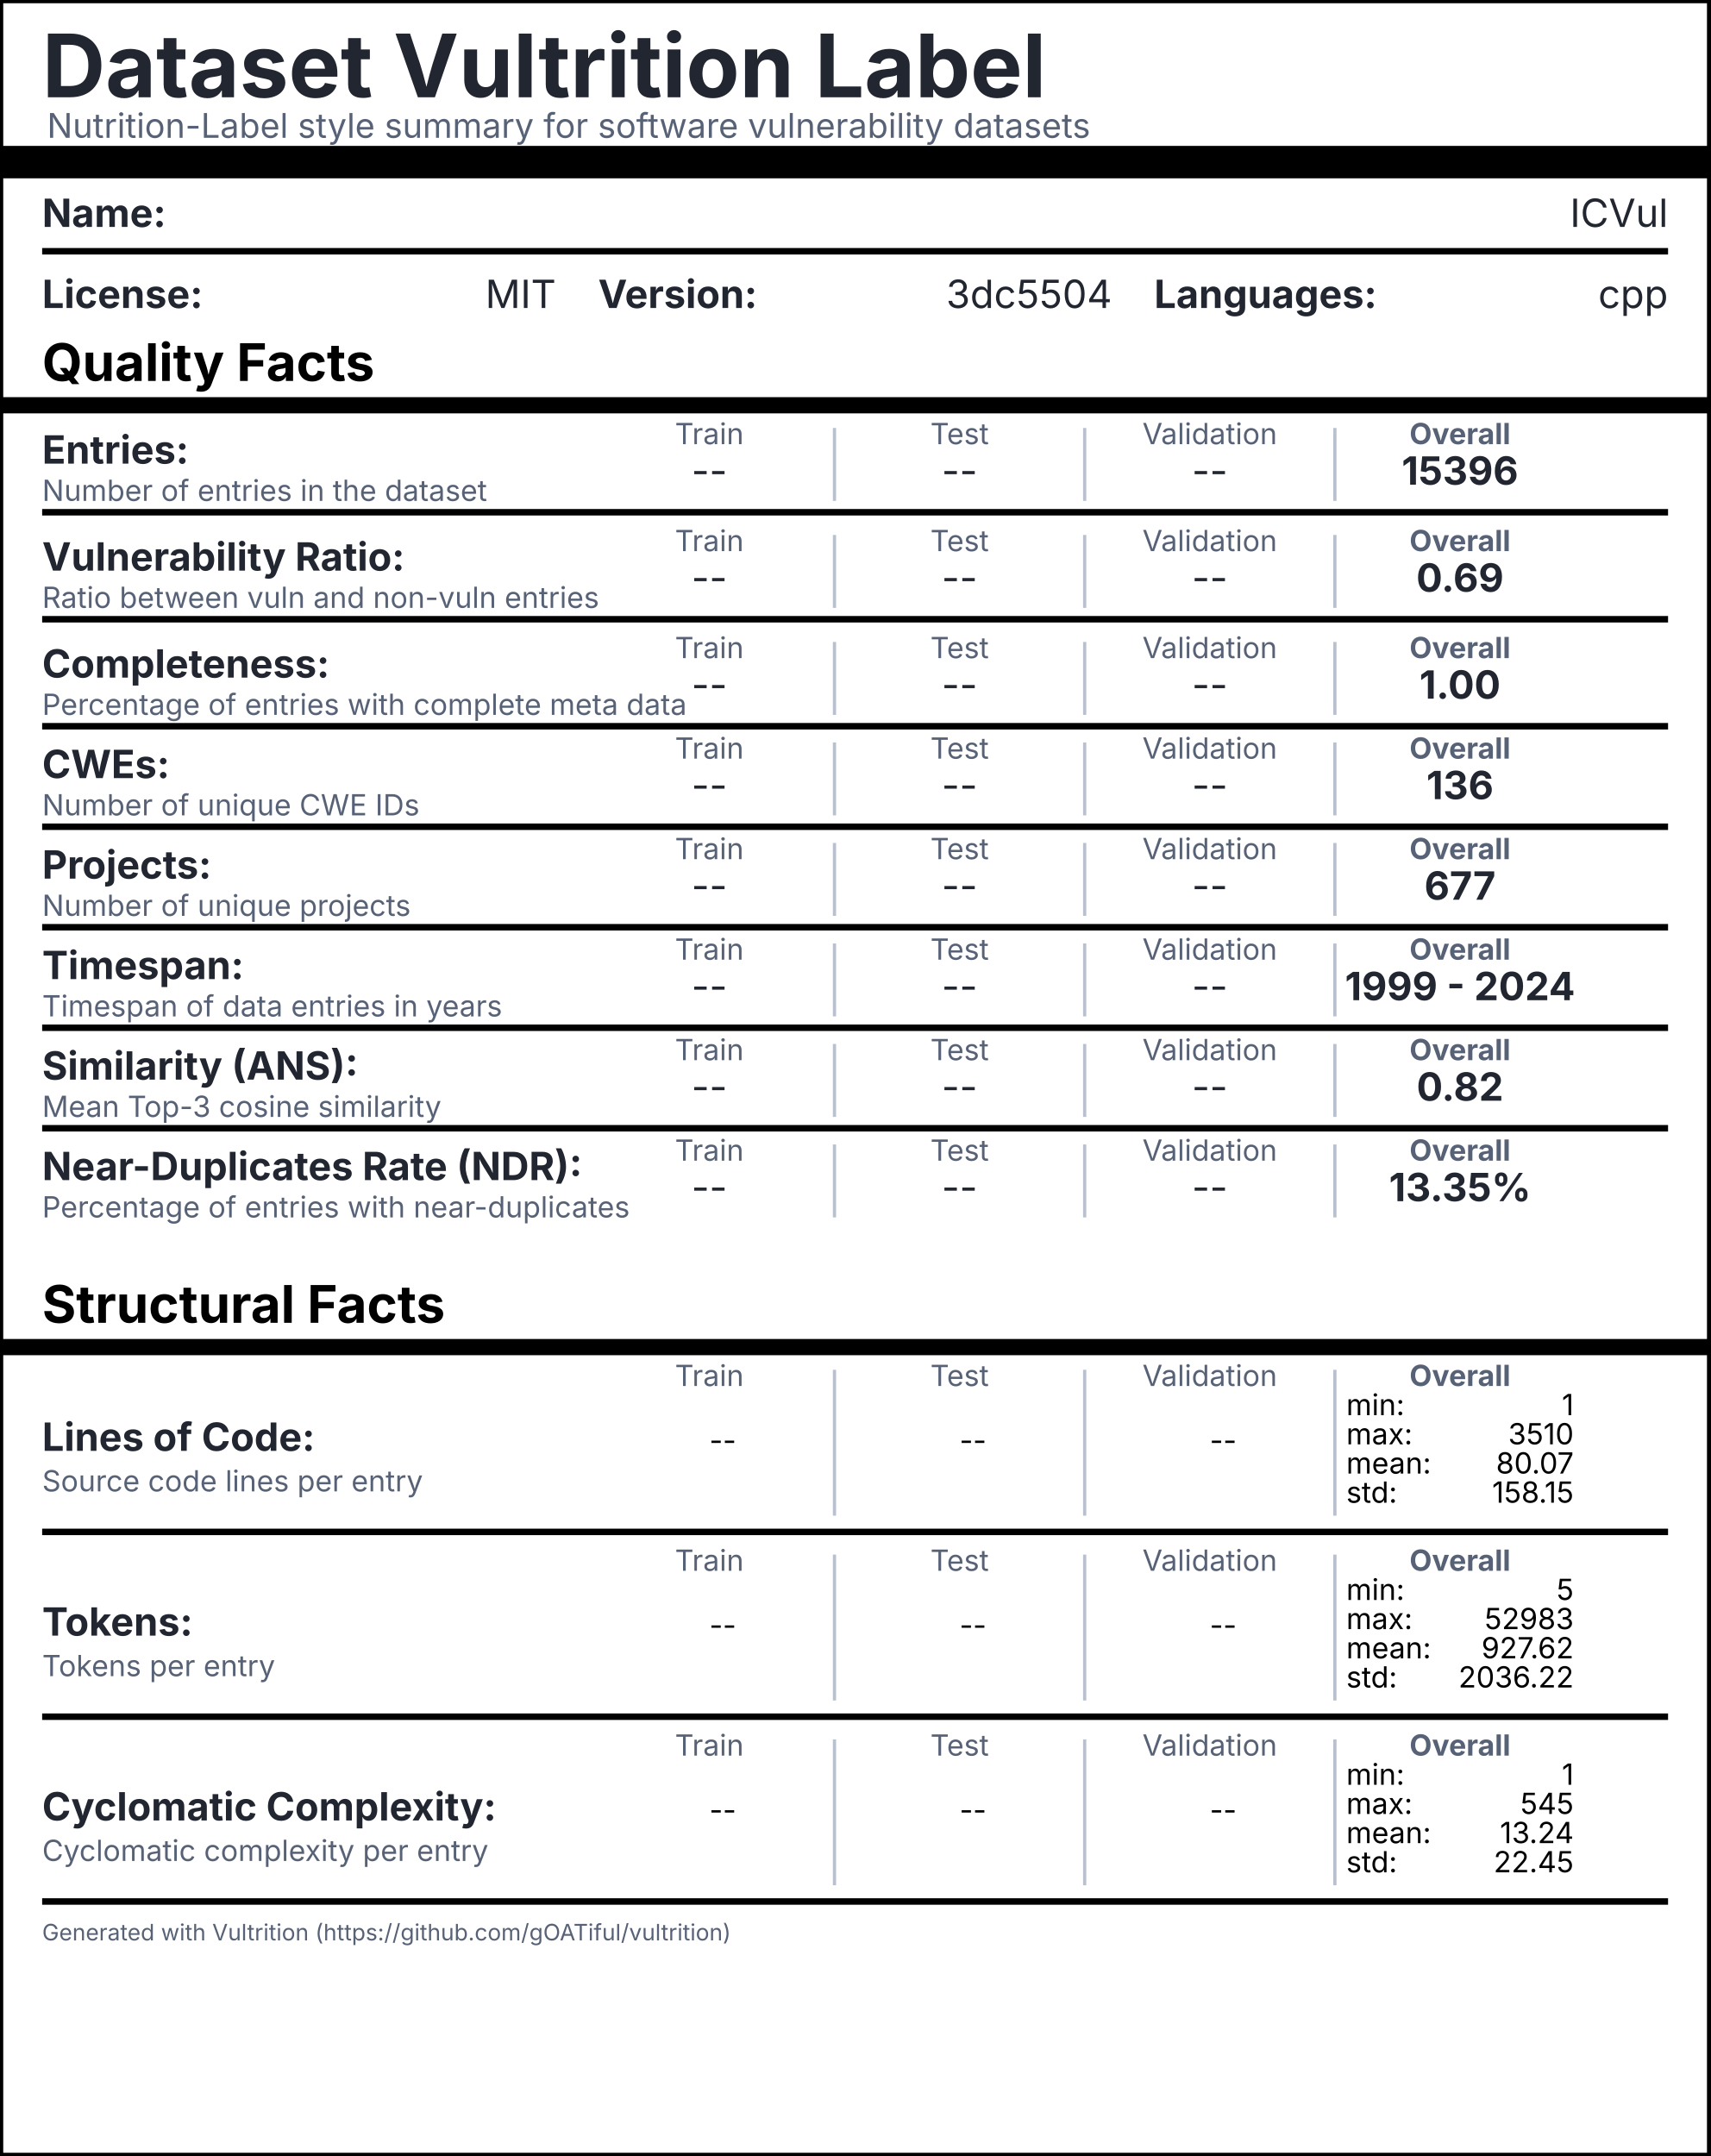
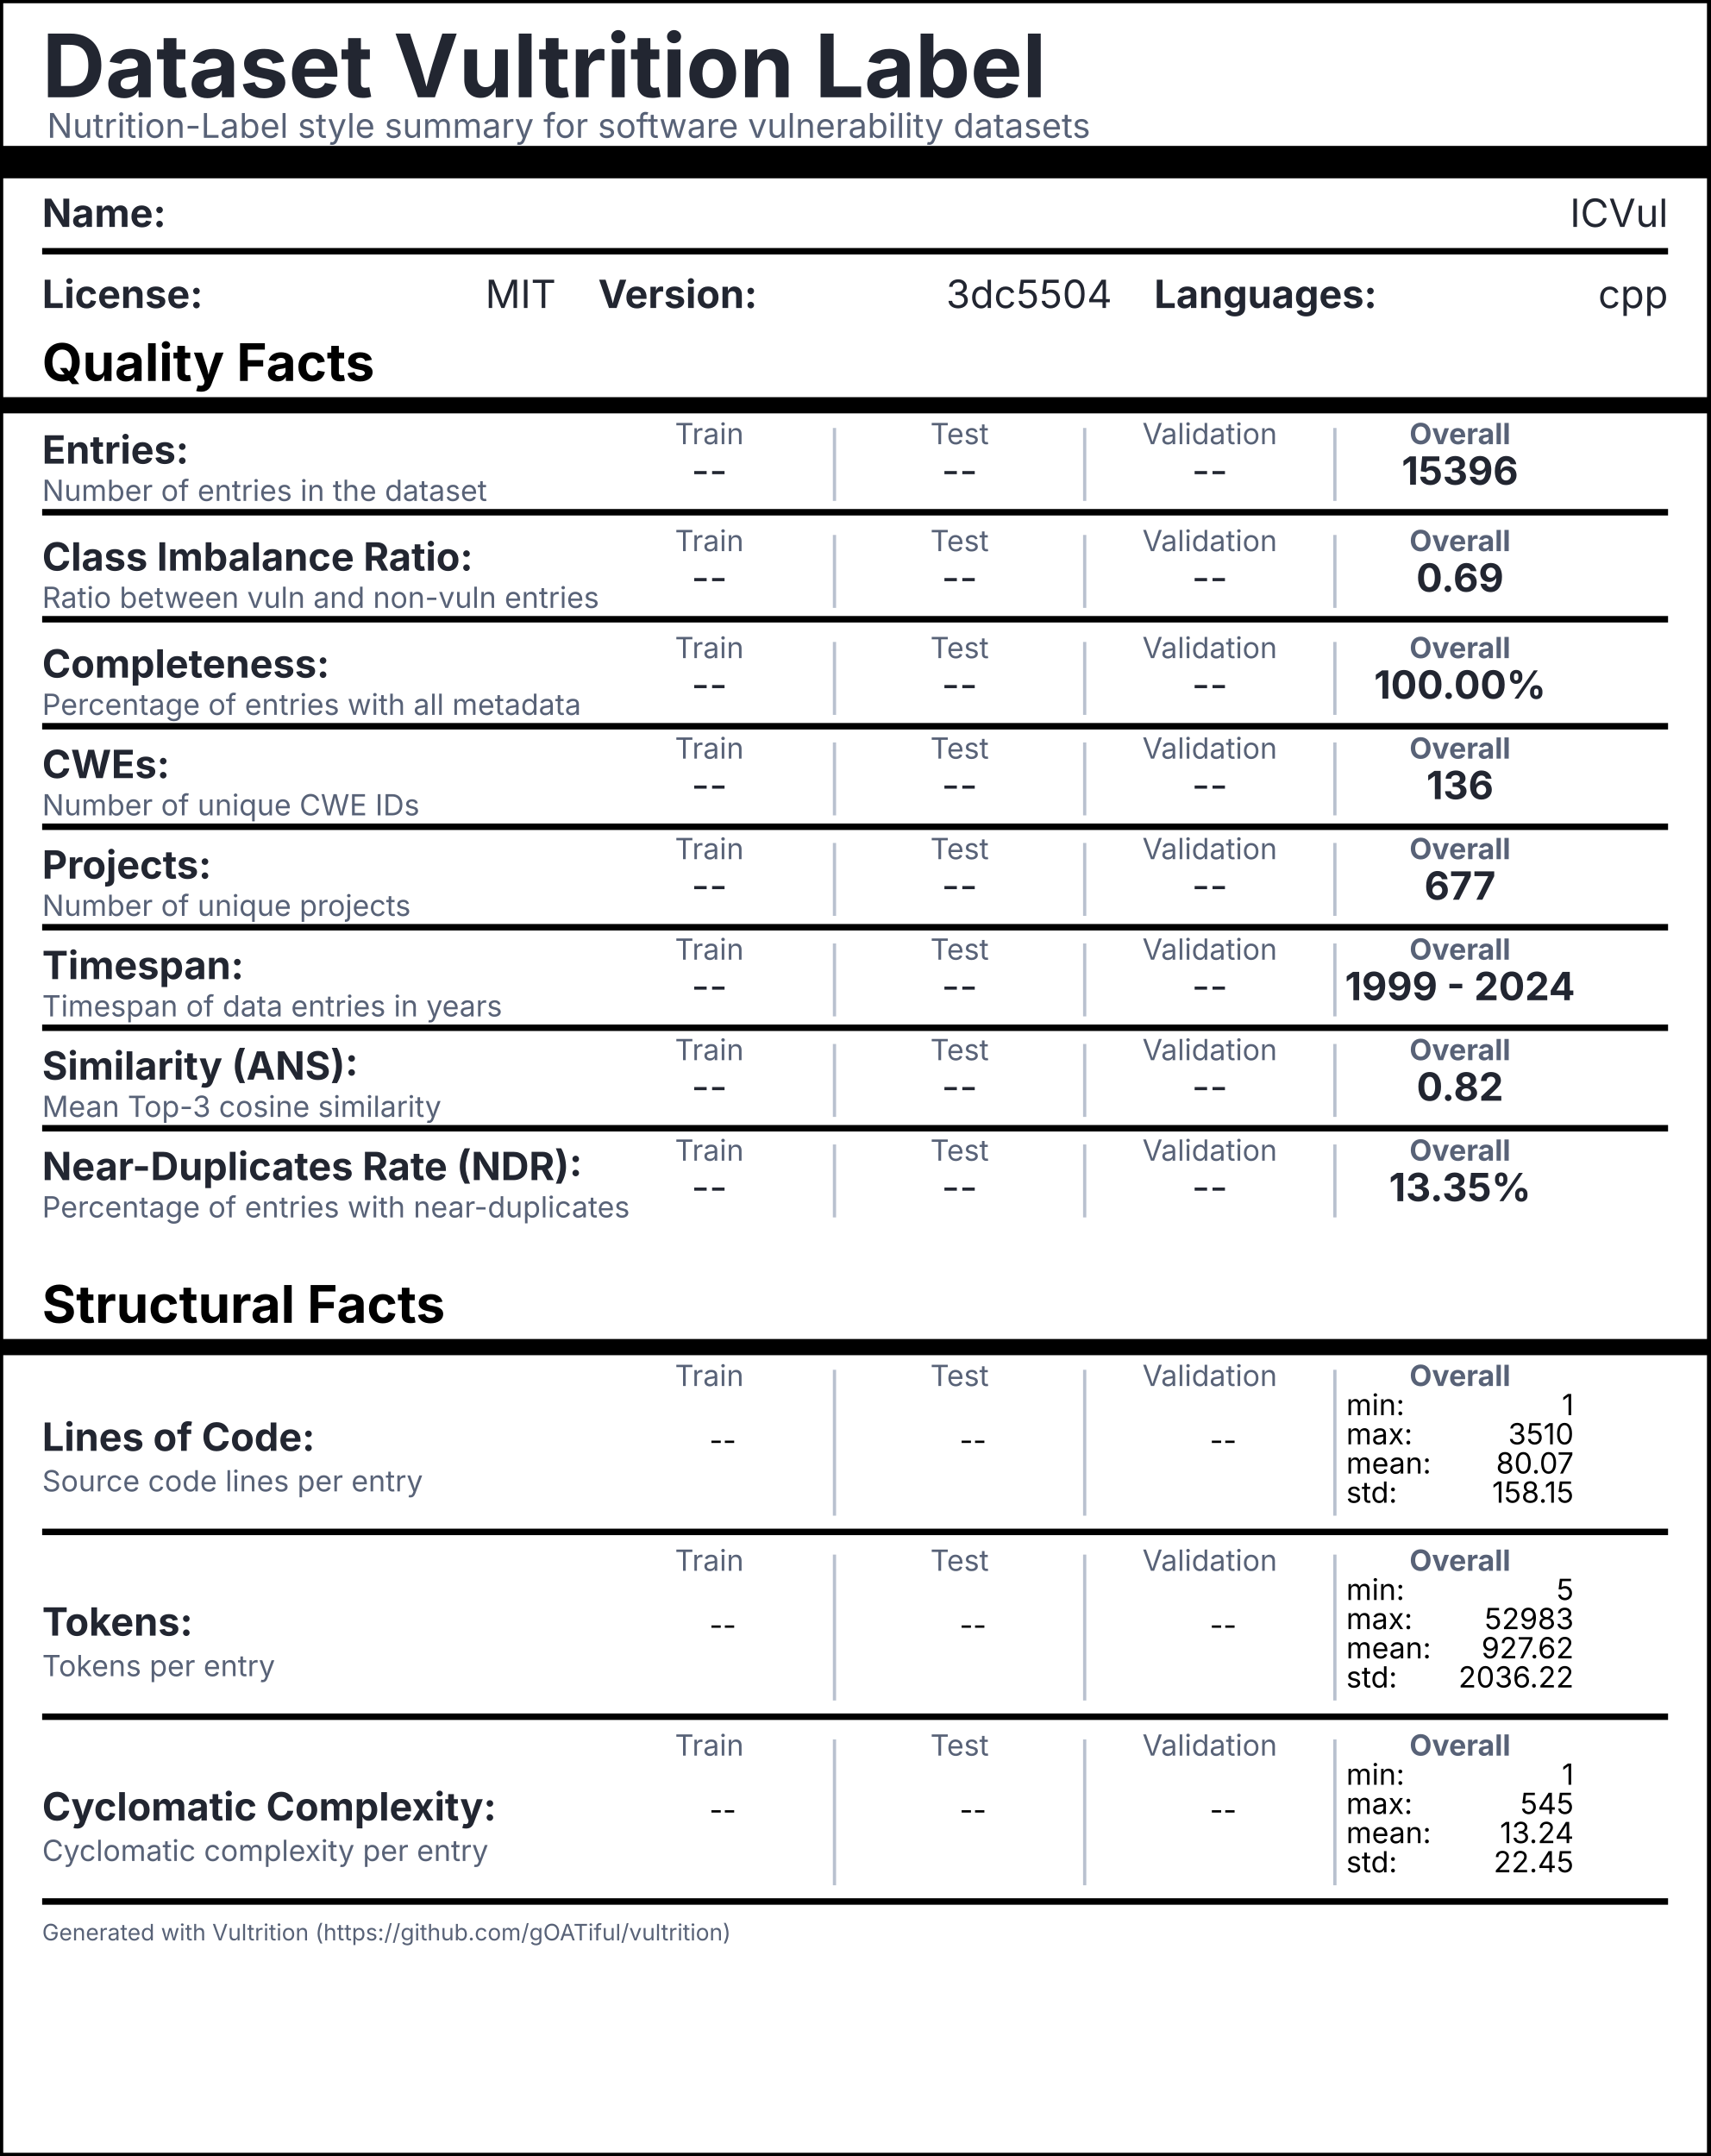
<svg xmlns="http://www.w3.org/2000/svg" baseProfile="tiny" height="1330px" version="1.2" viewBox="0,0,1055,1330" width="1055px">
  <defs />
  <rect fill="#ffffff" height="1330" stroke="#000000" stroke-width="4" width="1055" x="0" y="0" />
  <g />
  <text fill="#222631" font-family="Inter, Arial, Helvetica, sans-serif" font-size="54" font-weight="bold" x="26" y="60">Dataset Vultrition Label</text>
  <text fill="#586277" font-family="Inter, Arial, Helvetica, sans-serif" font-size="21" x="29" y="85">Nutrition-Label style summary for software vulnerability datasets</text>
  <line stroke="#000000" stroke-width="20" x1="0" x2="1055" y1="100" y2="100" />
  <text fill="#222631" font-family="Inter, Arial, Helvetica, sans-serif" font-size="24" font-weight="bold" x="26" y="140">Name:</text>
  <text fill="#222631" font-family="Inter, Arial, Helvetica, sans-serif" font-size="24" text-anchor="end" x="1029" y="140">ICVul</text>
  <line stroke="#000000" stroke-width="4" x1="26" x2="1029" y1="155" y2="155" />
  <text fill="#222631" font-family="Inter, Arial, Helvetica, sans-serif" font-size="24" font-weight="bold" x="26.0" y="190">License:</text>
  <text fill="#222631" font-family="Inter, Arial, Helvetica, sans-serif" font-size="24" text-anchor="end" x="343.0" y="190">MIT</text>
  <text fill="#222631" font-family="Inter, Arial, Helvetica, sans-serif" font-size="24" font-weight="bold" x="369.0" y="190">Version:</text>
  <text fill="#222631" font-family="Inter, Arial, Helvetica, sans-serif" font-size="24" text-anchor="end" x="686.0" y="190">3dc5504</text>
  <text fill="#222631" font-family="Inter, Arial, Helvetica, sans-serif" font-size="24" font-weight="bold" x="712.0" y="190">Languages:</text>
  <text fill="#222631" font-family="Inter, Arial, Helvetica, sans-serif" font-size="24" text-anchor="end" x="1029.0" y="190">cpp</text>
  <text fill="#000000" font-family="Inter, Arial, Helvetica, sans-serif" font-size="32" font-weight="bold" x="26" y="235">Quality Facts</text>
  <line stroke="#000000" stroke-width="10" x1="0" x2="1055" y1="250" y2="250" />
  <text fill="#222631" font-family="Inter, Arial, Helvetica, sans-serif" font-size="24" font-weight="bold" x="26" y="286">Entries:</text>
  <text fill="#586277" font-family="Inter, Arial, Helvetica, sans-serif" font-size="18" x="26" y="309">Number of entries in the dataset</text>
  <text fill="#586277" font-family="Inter, Arial, Helvetica, sans-serif" font-size="18" font-weight="normal" text-anchor="middle" x="437.6" y="274">Train</text>
  <text fill="#222631" font-family="Inter, Arial, Helvetica, sans-serif" font-size="24" font-weight="normal" text-anchor="middle" x="437.6" y="299">--</text>
  <line stroke="#b9c1cf" stroke-width="2" x1="514.775" x2="514.775" y1="264" y2="309" />
  <text fill="#586277" font-family="Inter, Arial, Helvetica, sans-serif" font-size="18" font-weight="normal" text-anchor="middle" x="591.95" y="274">Test</text>
  <text fill="#222631" font-family="Inter, Arial, Helvetica, sans-serif" font-size="24" font-weight="normal" text-anchor="middle" x="591.95" y="299">--</text>
  <line stroke="#b9c1cf" stroke-width="2" x1="669.125" x2="669.125" y1="264" y2="309" />
  <text fill="#586277" font-family="Inter, Arial, Helvetica, sans-serif" font-size="18" font-weight="normal" text-anchor="middle" x="746.3" y="274">Validation</text>
  <text fill="#222631" font-family="Inter, Arial, Helvetica, sans-serif" font-size="24" font-weight="normal" text-anchor="middle" x="746.3" y="299">--</text>
  <line stroke="#b9c1cf" stroke-width="2" x1="823.475" x2="823.475" y1="264" y2="309" />
  <text fill="#586277" font-family="Inter, Arial, Helvetica, sans-serif" font-size="18" font-weight="bold" text-anchor="middle" x="900.65" y="274">Overall</text>
  <text fill="#222631" font-family="Inter, Arial, Helvetica, sans-serif" font-size="24" font-weight="bold" text-anchor="middle" x="900.65" y="299">15396</text>
  <line stroke="#000000" stroke-width="4" x1="26" x2="1029" y1="316" y2="316" />
-   <text fill="#222631" font-family="Inter, Arial, Helvetica, sans-serif" font-size="24" font-weight="bold" x="26" y="352">Vulnerability Ratio:</text>
+   <text fill="#222631" font-family="Inter, Arial, Helvetica, sans-serif" font-size="24" font-weight="bold" x="26" y="352">Class Imbalance Ratio:</text>
  <text fill="#586277" font-family="Inter, Arial, Helvetica, sans-serif" font-size="18" x="26" y="375">Ratio between vuln and non-vuln entries</text>
  <text fill="#586277" font-family="Inter, Arial, Helvetica, sans-serif" font-size="18" font-weight="normal" text-anchor="middle" x="437.6" y="340">Train</text>
  <text fill="#222631" font-family="Inter, Arial, Helvetica, sans-serif" font-size="24" font-weight="normal" text-anchor="middle" x="437.6" y="365">--</text>
  <line stroke="#b9c1cf" stroke-width="2" x1="514.775" x2="514.775" y1="330" y2="375" />
  <text fill="#586277" font-family="Inter, Arial, Helvetica, sans-serif" font-size="18" font-weight="normal" text-anchor="middle" x="591.95" y="340">Test</text>
  <text fill="#222631" font-family="Inter, Arial, Helvetica, sans-serif" font-size="24" font-weight="normal" text-anchor="middle" x="591.95" y="365">--</text>
  <line stroke="#b9c1cf" stroke-width="2" x1="669.125" x2="669.125" y1="330" y2="375" />
  <text fill="#586277" font-family="Inter, Arial, Helvetica, sans-serif" font-size="18" font-weight="normal" text-anchor="middle" x="746.3" y="340">Validation</text>
  <text fill="#222631" font-family="Inter, Arial, Helvetica, sans-serif" font-size="24" font-weight="normal" text-anchor="middle" x="746.3" y="365">--</text>
  <line stroke="#b9c1cf" stroke-width="2" x1="823.475" x2="823.475" y1="330" y2="375" />
  <text fill="#586277" font-family="Inter, Arial, Helvetica, sans-serif" font-size="18" font-weight="bold" text-anchor="middle" x="900.65" y="340">Overall</text>
  <text fill="#222631" font-family="Inter, Arial, Helvetica, sans-serif" font-size="24" font-weight="bold" text-anchor="middle" x="900.65" y="365">0.69</text>
  <line stroke="#000000" stroke-width="4" x1="26" x2="1029" y1="382" y2="382" />
  <text fill="#222631" font-family="Inter, Arial, Helvetica, sans-serif" font-size="24" font-weight="bold" x="26" y="418">Completeness:</text>
-   <text fill="#586277" font-family="Inter, Arial, Helvetica, sans-serif" font-size="18" x="26" y="441">Percentage of entries with complete meta data</text>
+   <text fill="#586277" font-family="Inter, Arial, Helvetica, sans-serif" font-size="18" x="26" y="441">Percentage of entries with all metadata</text>
  <text fill="#586277" font-family="Inter, Arial, Helvetica, sans-serif" font-size="18" font-weight="normal" text-anchor="middle" x="437.6" y="406">Train</text>
  <text fill="#222631" font-family="Inter, Arial, Helvetica, sans-serif" font-size="24" font-weight="normal" text-anchor="middle" x="437.6" y="431">--</text>
  <line stroke="#b9c1cf" stroke-width="2" x1="514.775" x2="514.775" y1="396" y2="441" />
  <text fill="#586277" font-family="Inter, Arial, Helvetica, sans-serif" font-size="18" font-weight="normal" text-anchor="middle" x="591.95" y="406">Test</text>
  <text fill="#222631" font-family="Inter, Arial, Helvetica, sans-serif" font-size="24" font-weight="normal" text-anchor="middle" x="591.95" y="431">--</text>
  <line stroke="#b9c1cf" stroke-width="2" x1="669.125" x2="669.125" y1="396" y2="441" />
  <text fill="#586277" font-family="Inter, Arial, Helvetica, sans-serif" font-size="18" font-weight="normal" text-anchor="middle" x="746.3" y="406">Validation</text>
  <text fill="#222631" font-family="Inter, Arial, Helvetica, sans-serif" font-size="24" font-weight="normal" text-anchor="middle" x="746.3" y="431">--</text>
  <line stroke="#b9c1cf" stroke-width="2" x1="823.475" x2="823.475" y1="396" y2="441" />
  <text fill="#586277" font-family="Inter, Arial, Helvetica, sans-serif" font-size="18" font-weight="bold" text-anchor="middle" x="900.65" y="406">Overall</text>
-   <text fill="#222631" font-family="Inter, Arial, Helvetica, sans-serif" font-size="24" font-weight="bold" text-anchor="middle" x="900.65" y="431">1.00</text>
+   <text fill="#222631" font-family="Inter, Arial, Helvetica, sans-serif" font-size="24" font-weight="bold" text-anchor="middle" x="900.65" y="431">100.00%</text>
  <line stroke="#000000" stroke-width="4" x1="26" x2="1029" y1="448" y2="448" />
  <text fill="#222631" font-family="Inter, Arial, Helvetica, sans-serif" font-size="24" font-weight="bold" x="26" y="480">CWEs:</text>
  <text fill="#586277" font-family="Inter, Arial, Helvetica, sans-serif" font-size="18" x="26" y="503">Number of unique CWE IDs</text>
  <text fill="#586277" font-family="Inter, Arial, Helvetica, sans-serif" font-size="18" font-weight="normal" text-anchor="middle" x="437.6" y="468">Train</text>
  <text fill="#222631" font-family="Inter, Arial, Helvetica, sans-serif" font-size="24" font-weight="normal" text-anchor="middle" x="437.6" y="493">--</text>
  <line stroke="#b9c1cf" stroke-width="2" x1="514.775" x2="514.775" y1="458" y2="503" />
  <text fill="#586277" font-family="Inter, Arial, Helvetica, sans-serif" font-size="18" font-weight="normal" text-anchor="middle" x="591.95" y="468">Test</text>
  <text fill="#222631" font-family="Inter, Arial, Helvetica, sans-serif" font-size="24" font-weight="normal" text-anchor="middle" x="591.95" y="493">--</text>
  <line stroke="#b9c1cf" stroke-width="2" x1="669.125" x2="669.125" y1="458" y2="503" />
  <text fill="#586277" font-family="Inter, Arial, Helvetica, sans-serif" font-size="18" font-weight="normal" text-anchor="middle" x="746.3" y="468">Validation</text>
  <text fill="#222631" font-family="Inter, Arial, Helvetica, sans-serif" font-size="24" font-weight="normal" text-anchor="middle" x="746.3" y="493">--</text>
  <line stroke="#b9c1cf" stroke-width="2" x1="823.475" x2="823.475" y1="458" y2="503" />
  <text fill="#586277" font-family="Inter, Arial, Helvetica, sans-serif" font-size="18" font-weight="bold" text-anchor="middle" x="900.65" y="468">Overall</text>
  <text fill="#222631" font-family="Inter, Arial, Helvetica, sans-serif" font-size="24" font-weight="bold" text-anchor="middle" x="900.65" y="493">136</text>
  <line stroke="#000000" stroke-width="4" x1="26" x2="1029" y1="510" y2="510" />
  <text fill="#222631" font-family="Inter, Arial, Helvetica, sans-serif" font-size="24" font-weight="bold" x="26" y="542">Projects:</text>
  <text fill="#586277" font-family="Inter, Arial, Helvetica, sans-serif" font-size="18" x="26" y="565">Number of unique projects</text>
  <text fill="#586277" font-family="Inter, Arial, Helvetica, sans-serif" font-size="18" font-weight="normal" text-anchor="middle" x="437.6" y="530">Train</text>
  <text fill="#222631" font-family="Inter, Arial, Helvetica, sans-serif" font-size="24" font-weight="normal" text-anchor="middle" x="437.6" y="555">--</text>
  <line stroke="#b9c1cf" stroke-width="2" x1="514.775" x2="514.775" y1="520" y2="565" />
  <text fill="#586277" font-family="Inter, Arial, Helvetica, sans-serif" font-size="18" font-weight="normal" text-anchor="middle" x="591.95" y="530">Test</text>
  <text fill="#222631" font-family="Inter, Arial, Helvetica, sans-serif" font-size="24" font-weight="normal" text-anchor="middle" x="591.95" y="555">--</text>
  <line stroke="#b9c1cf" stroke-width="2" x1="669.125" x2="669.125" y1="520" y2="565" />
  <text fill="#586277" font-family="Inter, Arial, Helvetica, sans-serif" font-size="18" font-weight="normal" text-anchor="middle" x="746.3" y="530">Validation</text>
  <text fill="#222631" font-family="Inter, Arial, Helvetica, sans-serif" font-size="24" font-weight="normal" text-anchor="middle" x="746.3" y="555">--</text>
  <line stroke="#b9c1cf" stroke-width="2" x1="823.475" x2="823.475" y1="520" y2="565" />
  <text fill="#586277" font-family="Inter, Arial, Helvetica, sans-serif" font-size="18" font-weight="bold" text-anchor="middle" x="900.65" y="530">Overall</text>
  <text fill="#222631" font-family="Inter, Arial, Helvetica, sans-serif" font-size="24" font-weight="bold" text-anchor="middle" x="900.65" y="555">677</text>
  <line stroke="#000000" stroke-width="4" x1="26" x2="1029" y1="572" y2="572" />
  <text fill="#222631" font-family="Inter, Arial, Helvetica, sans-serif" font-size="24" font-weight="bold" x="26" y="604">Timespan:</text>
  <text fill="#586277" font-family="Inter, Arial, Helvetica, sans-serif" font-size="18" x="26" y="627">Timespan of data entries in years</text>
  <text fill="#586277" font-family="Inter, Arial, Helvetica, sans-serif" font-size="18" font-weight="normal" text-anchor="middle" x="437.6" y="592">Train</text>
  <text fill="#222631" font-family="Inter, Arial, Helvetica, sans-serif" font-size="24" font-weight="normal" text-anchor="middle" x="437.6" y="617">--</text>
  <line stroke="#b9c1cf" stroke-width="2" x1="514.775" x2="514.775" y1="582" y2="627" />
  <text fill="#586277" font-family="Inter, Arial, Helvetica, sans-serif" font-size="18" font-weight="normal" text-anchor="middle" x="591.95" y="592">Test</text>
  <text fill="#222631" font-family="Inter, Arial, Helvetica, sans-serif" font-size="24" font-weight="normal" text-anchor="middle" x="591.95" y="617">--</text>
  <line stroke="#b9c1cf" stroke-width="2" x1="669.125" x2="669.125" y1="582" y2="627" />
  <text fill="#586277" font-family="Inter, Arial, Helvetica, sans-serif" font-size="18" font-weight="normal" text-anchor="middle" x="746.3" y="592">Validation</text>
  <text fill="#222631" font-family="Inter, Arial, Helvetica, sans-serif" font-size="24" font-weight="normal" text-anchor="middle" x="746.3" y="617">--</text>
  <line stroke="#b9c1cf" stroke-width="2" x1="823.475" x2="823.475" y1="582" y2="627" />
  <text fill="#586277" font-family="Inter, Arial, Helvetica, sans-serif" font-size="18" font-weight="bold" text-anchor="middle" x="900.65" y="592">Overall</text>
  <text fill="#222631" font-family="Inter, Arial, Helvetica, sans-serif" font-size="24" font-weight="bold" text-anchor="middle" x="900.65" y="617">1999 - 2024</text>
  <line stroke="#000000" stroke-width="4" x1="26" x2="1029" y1="634" y2="634" />
  <text fill="#222631" font-family="Inter, Arial, Helvetica, sans-serif" font-size="24" font-weight="bold" x="26" y="666">Similarity (ANS):</text>
  <text fill="#586277" font-family="Inter, Arial, Helvetica, sans-serif" font-size="18" x="26" y="689">Mean Top-3 cosine similarity</text>
  <text fill="#586277" font-family="Inter, Arial, Helvetica, sans-serif" font-size="18" font-weight="normal" text-anchor="middle" x="437.6" y="654">Train</text>
  <text fill="#222631" font-family="Inter, Arial, Helvetica, sans-serif" font-size="24" font-weight="normal" text-anchor="middle" x="437.6" y="679">--</text>
  <line stroke="#b9c1cf" stroke-width="2" x1="514.775" x2="514.775" y1="644" y2="689" />
  <text fill="#586277" font-family="Inter, Arial, Helvetica, sans-serif" font-size="18" font-weight="normal" text-anchor="middle" x="591.95" y="654">Test</text>
  <text fill="#222631" font-family="Inter, Arial, Helvetica, sans-serif" font-size="24" font-weight="normal" text-anchor="middle" x="591.95" y="679">--</text>
  <line stroke="#b9c1cf" stroke-width="2" x1="669.125" x2="669.125" y1="644" y2="689" />
  <text fill="#586277" font-family="Inter, Arial, Helvetica, sans-serif" font-size="18" font-weight="normal" text-anchor="middle" x="746.3" y="654">Validation</text>
  <text fill="#222631" font-family="Inter, Arial, Helvetica, sans-serif" font-size="24" font-weight="normal" text-anchor="middle" x="746.3" y="679">--</text>
  <line stroke="#b9c1cf" stroke-width="2" x1="823.475" x2="823.475" y1="644" y2="689" />
  <text fill="#586277" font-family="Inter, Arial, Helvetica, sans-serif" font-size="18" font-weight="bold" text-anchor="middle" x="900.65" y="654">Overall</text>
  <text fill="#222631" font-family="Inter, Arial, Helvetica, sans-serif" font-size="24" font-weight="bold" text-anchor="middle" x="900.65" y="679">0.82</text>
  <line stroke="#000000" stroke-width="4" x1="26" x2="1029" y1="696" y2="696" />
  <text fill="#222631" font-family="Inter, Arial, Helvetica, sans-serif" font-size="24" font-weight="bold" x="26" y="728">Near-Duplicates Rate (NDR):</text>
  <text fill="#586277" font-family="Inter, Arial, Helvetica, sans-serif" font-size="18" x="26" y="751">Percentage of entries with near-duplicates</text>
  <text fill="#586277" font-family="Inter, Arial, Helvetica, sans-serif" font-size="18" font-weight="normal" text-anchor="middle" x="437.6" y="716">Train</text>
  <text fill="#222631" font-family="Inter, Arial, Helvetica, sans-serif" font-size="24" font-weight="normal" text-anchor="middle" x="437.6" y="741">--</text>
  <line stroke="#b9c1cf" stroke-width="2" x1="514.775" x2="514.775" y1="706" y2="751" />
  <text fill="#586277" font-family="Inter, Arial, Helvetica, sans-serif" font-size="18" font-weight="normal" text-anchor="middle" x="591.95" y="716">Test</text>
  <text fill="#222631" font-family="Inter, Arial, Helvetica, sans-serif" font-size="24" font-weight="normal" text-anchor="middle" x="591.95" y="741">--</text>
  <line stroke="#b9c1cf" stroke-width="2" x1="669.125" x2="669.125" y1="706" y2="751" />
  <text fill="#586277" font-family="Inter, Arial, Helvetica, sans-serif" font-size="18" font-weight="normal" text-anchor="middle" x="746.3" y="716">Validation</text>
  <text fill="#222631" font-family="Inter, Arial, Helvetica, sans-serif" font-size="24" font-weight="normal" text-anchor="middle" x="746.3" y="741">--</text>
  <line stroke="#b9c1cf" stroke-width="2" x1="823.475" x2="823.475" y1="706" y2="751" />
  <text fill="#586277" font-family="Inter, Arial, Helvetica, sans-serif" font-size="18" font-weight="bold" text-anchor="middle" x="900.65" y="716">Overall</text>
  <text fill="#222631" font-family="Inter, Arial, Helvetica, sans-serif" font-size="24" font-weight="bold" text-anchor="middle" x="900.65" y="741">13.35%</text>
  <text fill="#000000" font-family="Inter, Arial, Helvetica, sans-serif" font-size="32" font-weight="bold" x="26" y="816">Structural Facts</text>
  <line stroke="#000000" stroke-width="10" x1="0" x2="1055" y1="831" y2="831" />
  <text fill="#222631" font-family="Inter, Arial, Helvetica, sans-serif" font-size="24" font-weight="bold" x="26" y="895">Lines of Code:</text>
  <text fill="#586277" font-family="Inter, Arial, Helvetica, sans-serif" font-size="18" x="26" y="920">Source code lines per entry</text>
  <line stroke="#b9c1cf" stroke-width="2" x1="514.775" x2="514.775" y1="845" y2="935" />
  <text fill="#586277" font-family="Inter, Arial, Helvetica, sans-serif" font-size="18" font-weight="normal" text-anchor="middle" x="437.6" y="855">Train</text>
  <text fill="#000000" font-family="Inter, Arial, Helvetica, sans-serif" font-size="18" x="437.6" y="895">--</text>
  <line stroke="#b9c1cf" stroke-width="2" x1="669.125" x2="669.125" y1="845" y2="935" />
  <text fill="#586277" font-family="Inter, Arial, Helvetica, sans-serif" font-size="18" font-weight="normal" text-anchor="middle" x="591.95" y="855">Test</text>
  <text fill="#000000" font-family="Inter, Arial, Helvetica, sans-serif" font-size="18" x="591.95" y="895">--</text>
  <line stroke="#b9c1cf" stroke-width="2" x1="823.475" x2="823.475" y1="845" y2="935" />
  <text fill="#586277" font-family="Inter, Arial, Helvetica, sans-serif" font-size="18" font-weight="normal" text-anchor="middle" x="746.3" y="855">Validation</text>
  <text fill="#000000" font-family="Inter, Arial, Helvetica, sans-serif" font-size="18" x="746.3" y="895">--</text>
  <text fill="#586277" font-family="Inter, Arial, Helvetica, sans-serif" font-size="18" font-weight="bold" text-anchor="middle" x="900.65" y="855">Overall</text>
  <text fill="#000000" font-family="Inter, Arial, Helvetica, sans-serif" font-size="18" x="830.475" y="873">min:</text>
  <text fill="#000000" font-family="Inter, Arial, Helvetica, sans-serif" font-size="18" text-anchor="end" x="970.825" y="873">1</text>
  <text fill="#000000" font-family="Inter, Arial, Helvetica, sans-serif" font-size="18" x="830.475" y="891">max:</text>
  <text fill="#000000" font-family="Inter, Arial, Helvetica, sans-serif" font-size="18" text-anchor="end" x="970.825" y="891">3510</text>
  <text fill="#000000" font-family="Inter, Arial, Helvetica, sans-serif" font-size="18" x="830.475" y="909">mean:</text>
  <text fill="#000000" font-family="Inter, Arial, Helvetica, sans-serif" font-size="18" text-anchor="end" x="970.825" y="909">80.07</text>
  <text fill="#000000" font-family="Inter, Arial, Helvetica, sans-serif" font-size="18" x="830.475" y="927">std:</text>
  <text fill="#000000" font-family="Inter, Arial, Helvetica, sans-serif" font-size="18" text-anchor="end" x="970.825" y="927">158.15</text>
  <line stroke="#000000" stroke-width="4" x1="26" x2="1029" y1="945" y2="945" />
  <text fill="#222631" font-family="Inter, Arial, Helvetica, sans-serif" font-size="24" font-weight="bold" x="26" y="1009">Tokens:</text>
  <text fill="#586277" font-family="Inter, Arial, Helvetica, sans-serif" font-size="18" x="26" y="1034">Tokens per entry</text>
  <line stroke="#b9c1cf" stroke-width="2" x1="514.775" x2="514.775" y1="959" y2="1049" />
  <text fill="#586277" font-family="Inter, Arial, Helvetica, sans-serif" font-size="18" font-weight="normal" text-anchor="middle" x="437.6" y="969">Train</text>
  <text fill="#000000" font-family="Inter, Arial, Helvetica, sans-serif" font-size="18" x="437.6" y="1009">--</text>
  <line stroke="#b9c1cf" stroke-width="2" x1="669.125" x2="669.125" y1="959" y2="1049" />
  <text fill="#586277" font-family="Inter, Arial, Helvetica, sans-serif" font-size="18" font-weight="normal" text-anchor="middle" x="591.95" y="969">Test</text>
  <text fill="#000000" font-family="Inter, Arial, Helvetica, sans-serif" font-size="18" x="591.95" y="1009">--</text>
  <line stroke="#b9c1cf" stroke-width="2" x1="823.475" x2="823.475" y1="959" y2="1049" />
  <text fill="#586277" font-family="Inter, Arial, Helvetica, sans-serif" font-size="18" font-weight="normal" text-anchor="middle" x="746.3" y="969">Validation</text>
  <text fill="#000000" font-family="Inter, Arial, Helvetica, sans-serif" font-size="18" x="746.3" y="1009">--</text>
  <text fill="#586277" font-family="Inter, Arial, Helvetica, sans-serif" font-size="18" font-weight="bold" text-anchor="middle" x="900.65" y="969">Overall</text>
  <text fill="#000000" font-family="Inter, Arial, Helvetica, sans-serif" font-size="18" x="830.475" y="987">min:</text>
  <text fill="#000000" font-family="Inter, Arial, Helvetica, sans-serif" font-size="18" text-anchor="end" x="970.825" y="987">5</text>
  <text fill="#000000" font-family="Inter, Arial, Helvetica, sans-serif" font-size="18" x="830.475" y="1005">max:</text>
  <text fill="#000000" font-family="Inter, Arial, Helvetica, sans-serif" font-size="18" text-anchor="end" x="970.825" y="1005">52983</text>
  <text fill="#000000" font-family="Inter, Arial, Helvetica, sans-serif" font-size="18" x="830.475" y="1023">mean:</text>
  <text fill="#000000" font-family="Inter, Arial, Helvetica, sans-serif" font-size="18" text-anchor="end" x="970.825" y="1023">927.62</text>
  <text fill="#000000" font-family="Inter, Arial, Helvetica, sans-serif" font-size="18" x="830.475" y="1041">std:</text>
  <text fill="#000000" font-family="Inter, Arial, Helvetica, sans-serif" font-size="18" text-anchor="end" x="970.825" y="1041">2036.22</text>
  <line stroke="#000000" stroke-width="4" x1="26" x2="1029" y1="1059" y2="1059" />
  <text fill="#222631" font-family="Inter, Arial, Helvetica, sans-serif" font-size="24" font-weight="bold" x="26" y="1123">Cyclomatic Complexity:</text>
  <text fill="#586277" font-family="Inter, Arial, Helvetica, sans-serif" font-size="18" x="26" y="1148">Cyclomatic complexity per entry</text>
  <line stroke="#b9c1cf" stroke-width="2" x1="514.775" x2="514.775" y1="1073" y2="1163" />
  <text fill="#586277" font-family="Inter, Arial, Helvetica, sans-serif" font-size="18" font-weight="normal" text-anchor="middle" x="437.6" y="1083">Train</text>
  <text fill="#000000" font-family="Inter, Arial, Helvetica, sans-serif" font-size="18" x="437.6" y="1123">--</text>
  <line stroke="#b9c1cf" stroke-width="2" x1="669.125" x2="669.125" y1="1073" y2="1163" />
  <text fill="#586277" font-family="Inter, Arial, Helvetica, sans-serif" font-size="18" font-weight="normal" text-anchor="middle" x="591.95" y="1083">Test</text>
  <text fill="#000000" font-family="Inter, Arial, Helvetica, sans-serif" font-size="18" x="591.95" y="1123">--</text>
  <line stroke="#b9c1cf" stroke-width="2" x1="823.475" x2="823.475" y1="1073" y2="1163" />
  <text fill="#586277" font-family="Inter, Arial, Helvetica, sans-serif" font-size="18" font-weight="normal" text-anchor="middle" x="746.3" y="1083">Validation</text>
  <text fill="#000000" font-family="Inter, Arial, Helvetica, sans-serif" font-size="18" x="746.3" y="1123">--</text>
  <text fill="#586277" font-family="Inter, Arial, Helvetica, sans-serif" font-size="18" font-weight="bold" text-anchor="middle" x="900.65" y="1083">Overall</text>
  <text fill="#000000" font-family="Inter, Arial, Helvetica, sans-serif" font-size="18" x="830.475" y="1101">min:</text>
  <text fill="#000000" font-family="Inter, Arial, Helvetica, sans-serif" font-size="18" text-anchor="end" x="970.825" y="1101">1</text>
  <text fill="#000000" font-family="Inter, Arial, Helvetica, sans-serif" font-size="18" x="830.475" y="1119">max:</text>
  <text fill="#000000" font-family="Inter, Arial, Helvetica, sans-serif" font-size="18" text-anchor="end" x="970.825" y="1119">545</text>
  <text fill="#000000" font-family="Inter, Arial, Helvetica, sans-serif" font-size="18" x="830.475" y="1137">mean:</text>
  <text fill="#000000" font-family="Inter, Arial, Helvetica, sans-serif" font-size="18" text-anchor="end" x="970.825" y="1137">13.24</text>
  <text fill="#000000" font-family="Inter, Arial, Helvetica, sans-serif" font-size="18" x="830.475" y="1155">std:</text>
  <text fill="#000000" font-family="Inter, Arial, Helvetica, sans-serif" font-size="18" text-anchor="end" x="970.825" y="1155">22.45</text>
  <line stroke="#000000" stroke-width="4" x1="26" x2="1029" y1="1173" y2="1173" />
  <text fill="#586277" font-family="Inter, Arial, Helvetica, sans-serif" font-size="14" x="26" y="1197">Generated with Vultrition (https://github.com/gOATiful/vultrition)</text>
</svg>
